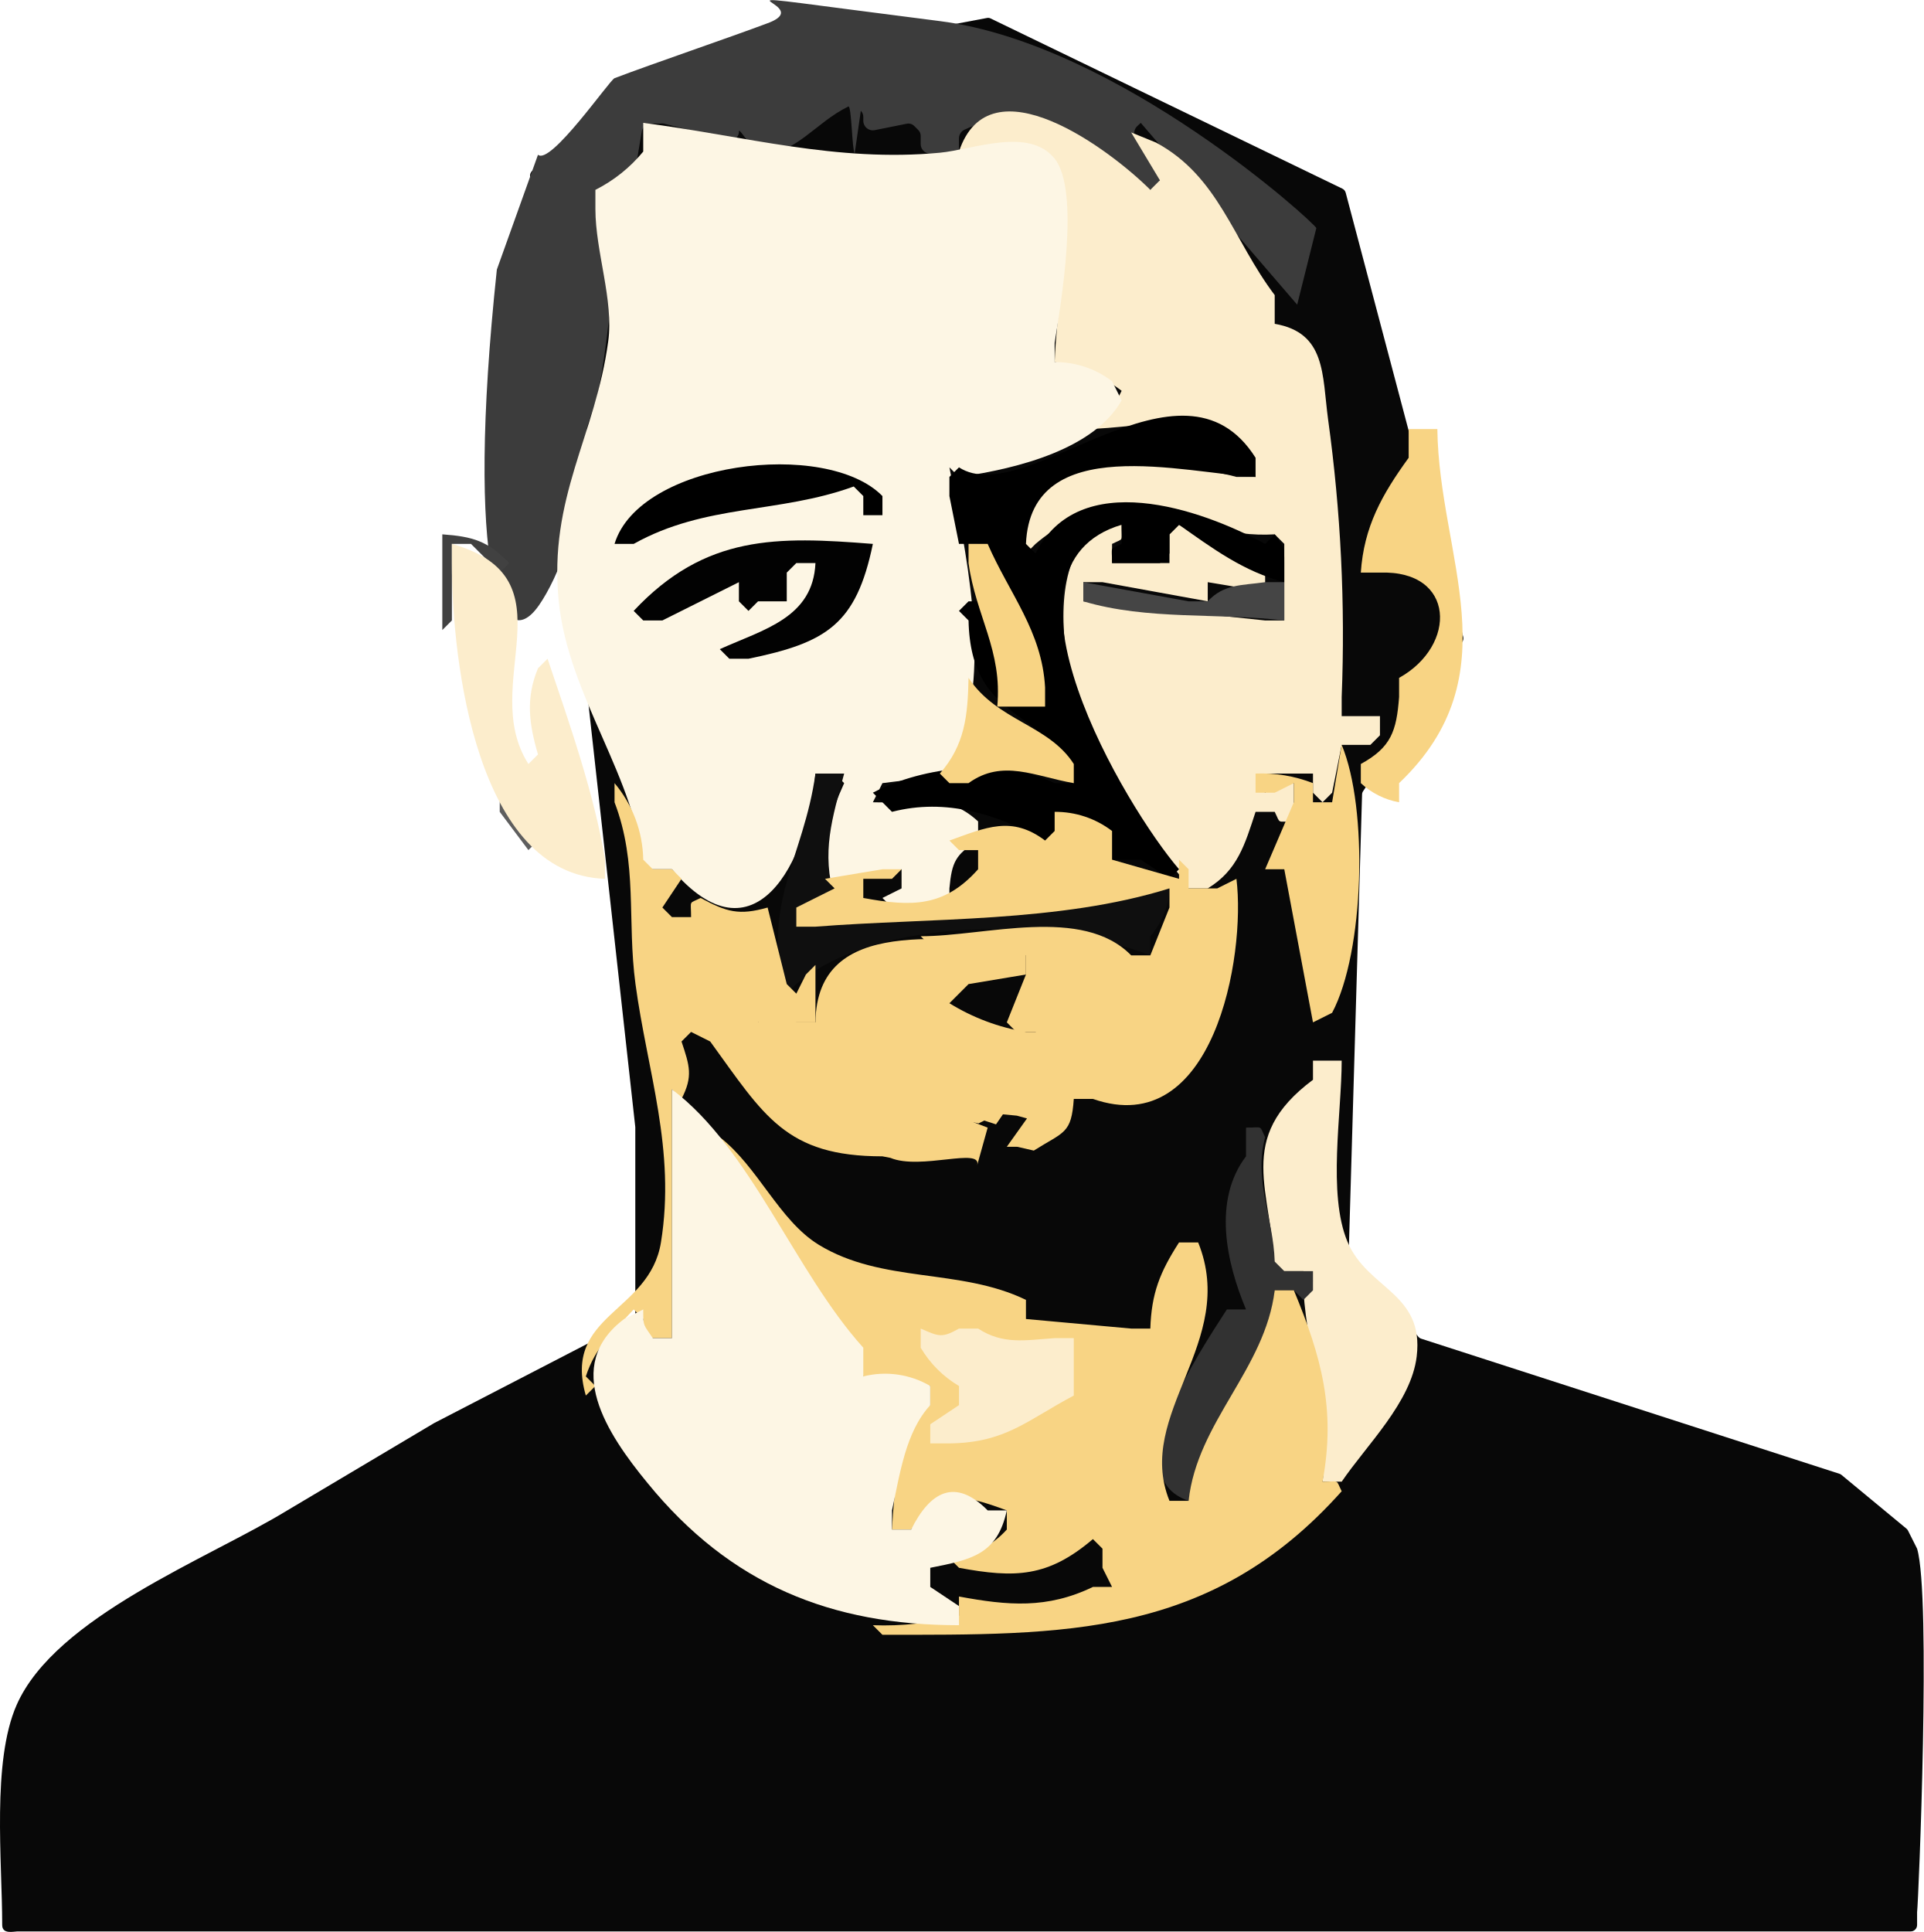
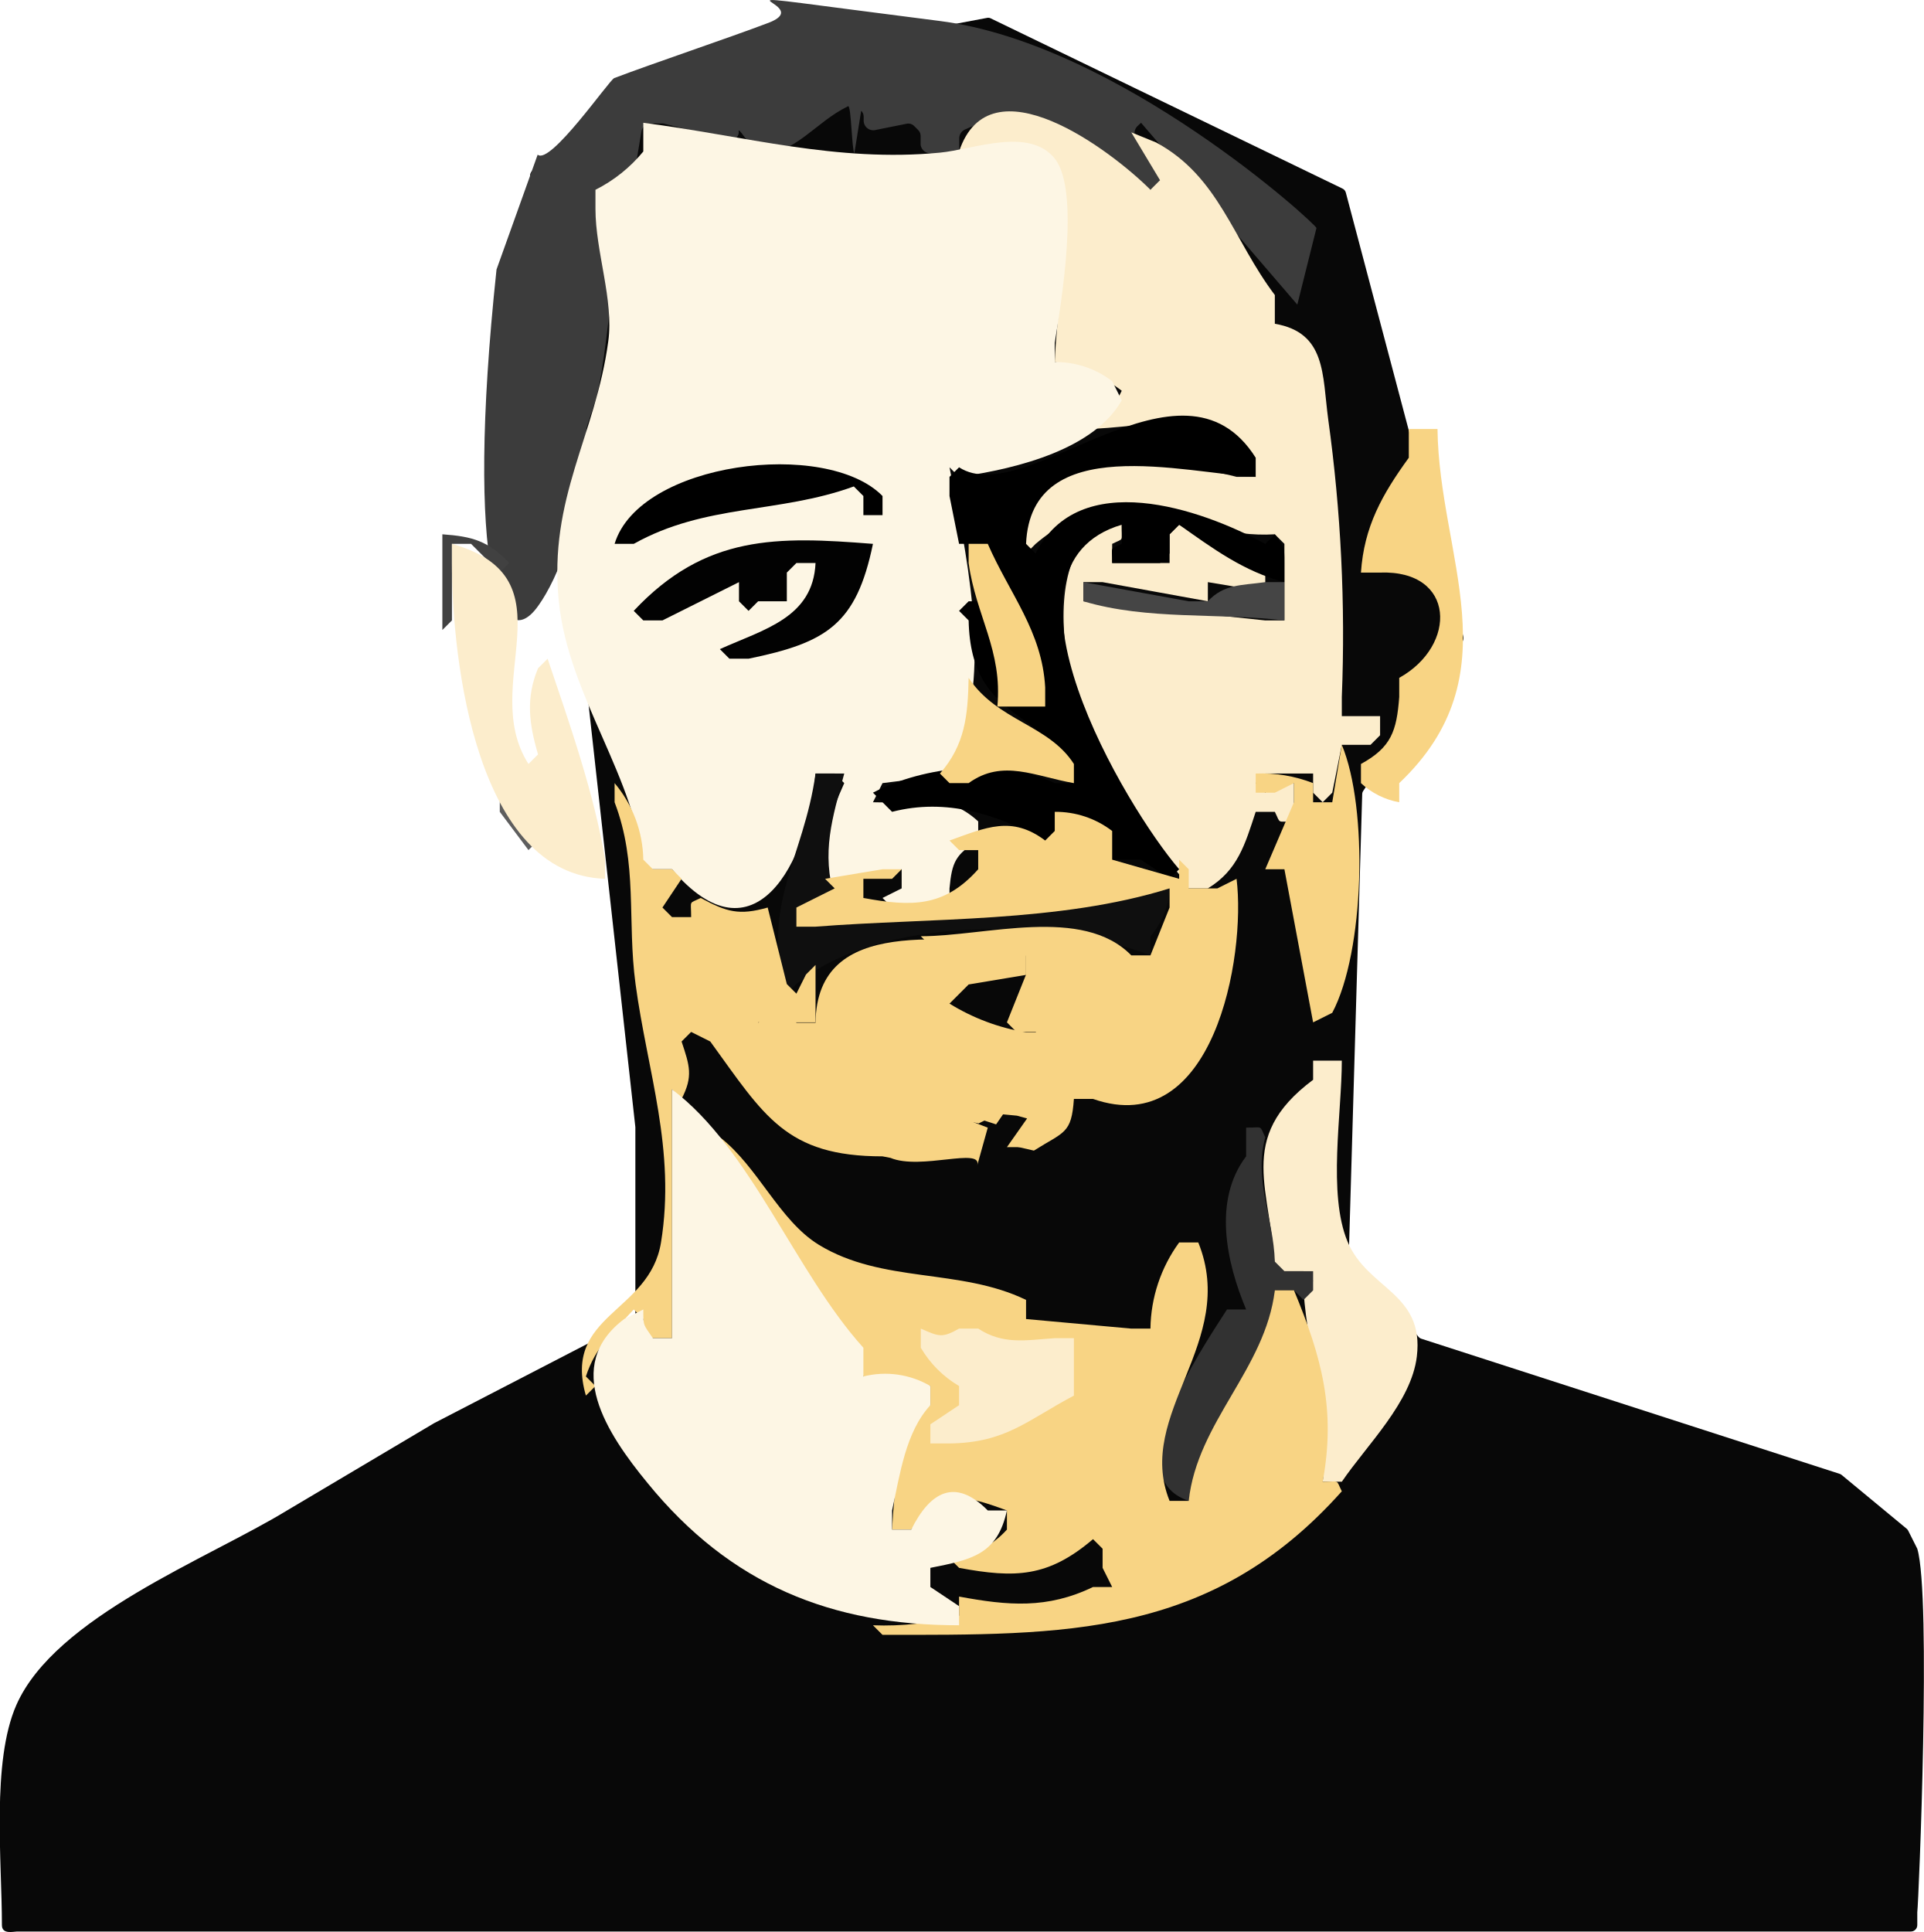
- <svg xmlns="http://www.w3.org/2000/svg" viewBox="0 0 201.06 201.9">
-   <g id="Layer_1" data-name="Layer 1">
-     <path d="M29.8,157c-8.3,5.07-24.22,11.1-28.29,20.33-2.61,5.93-1.51,16.3-1.51,23,0,1,1.21.67,1.57.67h197.9a.67.67,0,0,0,.67-.67V199c.15-1.24,1.48-33.08,0-38h0l-.94-1.87a.62.62,0,0,0-.17-.22l-6.77-5.6a.61.61,0,0,0-.22-.13l-43.72-14.12a.66.66,0,0,1-.31-.21l-7.12-8.79a.63.63,0,0,1-.14-.44l1.38-47.43a.63.63,0,0,1,.11-.35l10.37-15.59a.73.73,0,0,0,.09-.54L140.42,19.3a.67.67,0,0,0-.36-.43L103.33,1.1a.58.58,0,0,0-.41-.06L64.34,8.29a.73.73,0,0,0-.35.18l-8.63,8.58a.69.69,0,0,0-.19.55l11,99.35s0,0,0,.07v19.57a.68.68,0,0,1-.37.6L45.14,147.88" transform="translate(0.23 0.84)" style="fill:#080808" />
-     <path d="M135.35,31l2-8c0-.39-20.64-19.26-39.39-21.64-29.47-3.75-11.82-2-18,.24C75.91,3.12,68,5.81,64,7.33c-.51.19-6.7,9.15-8,8l-4.3,12c-3.36,31.61.48,40.69,4.39,35.1,1.95-2.79,4.79-9.46,5-18.34,0-.53.93-2.61,1.29-4.41,1.51-7.65,2.5-24.28,1.77-22.13a.9.9,0,0,0,.21.9h0a.88.88,0,0,0,1.24,0l.18-.18a.89.89,0,0,0,.25-.48l.82-4.92a1,1,0,0,1,.94-.8h1a1.24,1.24,0,0,1,.33,0l6.76,1.69A.87.87,0,0,0,77,12.88h0c0-.48,1.7,2.41,2.19,2.41,3.81,0,5.77-3.31,9.25-5,.33-.17.39,4.64.66,4.91l.64-4.46a.87.87,0,0,1,.26.62v.47a1,1,0,0,0,1.15.94l3.39-.68a.86.86,0,0,1,.79.24l.41.41a.87.87,0,0,1,.26.62v.89a1,1,0,0,0,.73.93l2.08.52a1,1,0,0,0,1.19-.93V13.6a1,1,0,0,1,.54-.87c7-3.32,13.25.5,18.06,5.82a1.34,1.34,0,0,0,1,.45h.06A1.34,1.34,0,0,0,121,17.66v-.21a1.32,1.32,0,0,0-.27-.81l-2.23-3a1,1,0,0,1,.09-1.26L119,12" transform="translate(0.23 0.84)" style="fill:#3c3c3c" />
-     <path d="M100,15c14.71-3.46,10.35,12.27,10,22a15.36,15.36,0,0,1,7,3l-1,2-4,1,1,1c6.63,0,15.48-3.17,18,5h-2c-7.19-1.9-23.91-3.69-22,8l1-1c9.22-7.8,15.41-.41,25-1l1,1v8h-2l-19-2V60h2l11,2V60l6,1V59l-9-5-1,1v2l-1,1h-5V56c1.3-.65,1-.15,1-2h-2c-8.28,4.72-2.16,24.54,2.56,30.9,2,2.69,4.78,4.15,6.44,7.1h2c3.13-1.9,3.88-4.59,5-8h2c.65,1.3.15,1,2,1V81h-2l-1,1-1-1,1-1h5v2l1,1,1-1,1-5h3l1-1V74h-4V72a163.89,163.89,0,0,0-1.42-29c-.63-4.68-.2-9.07-5.58-10V30c-4.37-5.79-5.85-12.4-12.4-15.94L118,13l3,5-1,1C115.87,14.87,103.21,5.32,100,15Z" transform="translate(0.23 0.84)" style="fill:#fcedcc" />
-     <path d="M67,12v3a15.49,15.49,0,0,1-5,4v2c0,4.46,1.93,9.55,1.34,13.83C62,44.75,57.08,51.12,58.17,62c1,10,8.21,18.57,8.83,28h3c8.59,10.11,14.24-.76,15-10h2l1,1a38.49,38.49,0,0,0-3,10h2l7-1v2l-2,1,1,1h6V92c.26-2.77.63-3.55,3-5V85c-3.48-3.2-6.63-1.84-11-2l1-2,8-1V77c3.42-8.14.63-20.61-1-29l1,1c6.39-.89,14.18-3,17-8l-1-2a9.74,9.74,0,0,0-6-2V35c.65-4.11,2.68-15.91,0-19.26s-8.54-.94-12-.62C87.2,16.14,77.66,13.38,67,12Z" transform="translate(0.23 0.84)" style="fill:#fdf6e4" />
-     <path d="M100,48l-1,1v2l1,5h2c3.32,5.61,6.84,10.31,7,17h-5V71c.79-3.4,0-5.7-1-9h-2l-1,1,1,1c.23,11.07,8.54,8.87,11,17h-2c-5.5-2.65-13.64-1.82-19,1l1,1,1,1c5.66-1.46,10.94.24,16,3l1-1V84c3.55.58,4.76,1.63,6,5h3l3,2,1-1c-5.56-6.46-20.63-31.67-6-36v2c-1.3.65-1,.15-1,2h6V55l1-1c3.56,2.51,6.75,4.88,11,6V58c0-1.8,0-1.52-1-3l-1,1c-6.85-3.74-19.48-8-24,1l-1-1c.51-11.82,16.58-7.38,24-7V47C123.25,34.72,107,52.54,100,48Z" transform="translate(0.23 0.84)" />
-     <path d="M147,44v3c-2.79,3.85-4.68,7.2-5,12h2c7.9-.28,8.09,7.62,2,11v2c-.27,3.57-.83,5.26-4,7v2a7.89,7.89,0,0,0,4,2V81c11.95-11.38,4.15-23.67,4-37Z" transform="translate(0.23 0.84)" style="fill:#f8d484" />
-     <path d="M64,56h2c7.53-4.21,15.14-3.14,23-6l1,1v2h2V51C86.13,45,66.59,47.43,64,56Z" transform="translate(0.23 0.84)" />
-     <path d="M46,55V65l1-1V56h2l3,3,1-1C50.77,55.7,49.2,55.23,46,55Z" transform="translate(0.23 0.84)" style="fill:#414141" />
-     <path d="M66,63l1,1h2l8-4v2l1,1,1-1h3V59l1-1h2c-.26,5.73-5.39,6.92-10,9l1,1h2c8.15-1.68,11.26-3.57,13-12C81,55.21,73.5,55,66,63Z" transform="translate(0.23 0.84)" style="fill:#020202" />
-     <path d="M101,56v2c.75,5.5,3.57,9.17,3,15h5V71c-.32-5.87-3.72-9.78-6-15Z" transform="translate(0.23 0.84)" style="fill:#f8d484" />
-     <path d="M113,60v2c6.71,2,14.07,1.18,21,2V60h-2c-2.48.35-4.31.18-6,2h-2Z" transform="translate(0.23 0.84)" style="fill:#454545" />
-     <path d="M101,70c-.08,3.94-.37,7-3,10l1,1h2c3.56-2.58,7-.68,11,0V79C109.35,74.86,104,74.53,101,70Z" transform="translate(0.23 0.84)" style="fill:#f8d484" />
-     <path d="M140,77l-1,6h-2V81a14.81,14.81,0,0,0-6-1v2h2l2-1v2l-3,7h2l3,16,2-1C142.38,98.64,142.78,83.62,140,77Z" transform="translate(0.23 0.84)" style="fill:#f8d484" />
-     <path d="M85,80c-1.22,8.88-5.85,13.87-3,23l1-1c8.76-7.23,27-6.92,37-3V97a8.12,8.12,0,0,0,2-5h-2c-10.92,4.63-24.45,1.81-36,4l-1-1,1-1c1.48-1,1.2-1,3-1-1.41-4.8-.25-8.3,1-13Z" transform="translate(0.23 0.84)" style="fill:#0f0f0f" />
-     <path d="M103.87,116.66l2.85-4.13-8.74,1L97,115v2l-1,1c-2.78-1.49-4-3-7.14-3L88,114v-6H86l1,1v2H85l-2.19-1.19" transform="translate(0.23 0.84)" style="fill:#f8d484" />
-     <path d="M82,109l-3-1.31L79,106c1.64-.54,1.45.33,2-1.3l1,1.3h3v-6l-1,1-1,2-1-1-2-8c-3,.85-4.28.47-7-1-1.3.65-1,.15-1,2H70l-1-1,2-3-1-1H68l-1-1a12.77,12.77,0,0,0-3-8v2c2.46,6.43,1.29,12.33,2.19,19,1.23,9.12,4.23,17.32,2.66,27-1.2,7.37-10.3,7.5-7.85,16l1-1-1-1c1-3.09,2.85-4.65,5-7l1,1v2h3V113l1,1c1.22-2.36.85-3.46,0-6l1-1,2,1c5.63,7.75,7.88,12,18,12l.83.16c3.17,1.32,9.61-1.16,9.07.78L103,117" transform="translate(0.23 0.84)" style="fill:#f8d484" />
-     <path d="M52,82v2l3,4,1-1Z" transform="translate(0.23 0.84)" style="fill:#5e5e5e" />
-     <path d="M110,84v2l-1,1c-3.48-2.63-6.18-1.37-10,0l1,1h2v2c-3.56,4-7,3.92-12,3V91h3l1-1H92l-6,1,1,1-4,2v2h2c12-.94,25.47-.4,37-4v2l-2,5h-2c-5.1-5.21-15.19-2-22-2l1,1h10v3l-2,5,1,1h2l1,1c.08,4.9.83,8.51-4,11l.7-.39.38.39,1.74.4c3.17-2,3.93-1.73,4.18-5.4h2c12.61,4.42,16-14.89,15-23l-2,1h-3V90l-1-1v2l-7-2V86A9.74,9.74,0,0,0,110,84Z" transform="translate(0.23 0.84)" style="fill:#f8d484" />
-     <path d="M89.71,116.46c1.9-.12,4.69,2.27,6.34,2.2,1.23,0,1.62-3.14,6-2.1l2-1,2,.19,1.06.29L105,119h2c3.45-3.48,2.09-7.41,2-12h-2a22,22,0,0,1-8-3l1-1,1-1,6-1V99l.66-1.34C99,97.66,85.14,94.59,85,106H83l-1-2-2,1-2,2" transform="translate(0.23 0.84)" style="fill:#f8d484" />
-     <path d="M137,110v2c-8.25,6.15-4.25,11.54-4,20h3l1,1-1,1c.46,7.19,2.93,12.59,2,20h2c2.62-3.85,7.27-8.31,7.84-13.09.8-6.67-5.15-7-7.24-12S140,115.52,140,110Z" transform="translate(0.23 0.84)" style="fill:#fcedcc" />
-     <path d="M130,117v3c-3.46,4.56-2.1,11,0,16h-2c-2.86,4.46-11.68,17.44-4,20,1.56-8.09,8.46-13.55,9-22h2l1,1,1-1v-2h-3l-1-1c-.14-4.61-2.22-8.46-1-13C131.35,116.7,131.85,117,130,117Z" transform="translate(0.23 0.84)" style="fill:#323232" />
-     <path d="M75,118v2c4.29,6.55,12.92,16,15,23h2l5,1v2H95a62.7,62.7,0,0,0-2,13h2c3.2-4.24,5.32-3.71,10-2v2a9.1,9.1,0,0,1-6,3l1,1c5.88,1.09,9.3,1,14-3l1,1v2l1,2h-2c-4.79,2.31-8.88,1.95-14,1v2a30.58,30.58,0,0,1-9,1l1,1c18.92,0,34.3.36,48-15-.65-1.3-.15-1-2-1,1.39-7.51-.09-13-3-20h-2c-1,8.24-8.1,13.74-9,22h-2c-3.68-9.12,7.21-16.58,3-27h-2c-2,3.11-2.88,5.31-3,9h-2l-11-1v-2c-6.92-3.35-15-1.69-21.66-5.76C81.19,126.69,79,121.1,75,118Z" transform="translate(0.23 0.84)" style="fill:#f8d484" />
-     <path d="M96,138v2a11.35,11.35,0,0,0,4,4v2l-3,2v2h2c5.89-.07,8.14-2.43,13-5v-6h-2c-3.09.21-5.38.7-8-1h-2C98.22,139,97.92,138.84,96,138Z" transform="translate(0.23 0.84)" style="fill:#fcedcc" />
-     <path d="M47,56v2c0,10.34,2.6,32.56,16,33V89c-1.06-6.7-3.8-14.5-6-21l-1,1c-1.3,3.11-.94,5.81,0,9l-1,1C49.67,70.67,59.84,59.62,47,56Z" transform="translate(0.23 0.84)" style="fill:#fcedcc" />
-   </g>
-   <g id="light_colour" data-name="light colour">
-     <path d="M70,113v26H68c-1-1.48-1-1.2-1-3l-2,1c-6.49,4.89-1.78,12,2.44,17.13C76.11,164.77,86.66,169,100,169v-2l-3-2v-2c4.33-.86,7-1.38,8-6h-2c-3.39-3.42-6-2-8,2H93v-2c.83-3.78,1.4-8.17,4-11v-2a9.32,9.32,0,0,0-7-1v-3C82.85,132.08,78.27,119.22,70,113Z" transform="translate(0.23 0.84)" style="fill:#fdf6e4" />
+ <svg xmlns="http://www.w3.org/2000/svg" id="Layer_1" data-name="Layer 1" viewBox="0 0 201.06 201.88">
+   <g id="Layer_1-2" data-name="Layer 1">
+     <path d="M30,157.84c-8.3,5.07-24.22,11.1-28.29,20.33-2.61,5.93-1.51,16.3-1.51,23,0,1,1.21.67,1.57.67H199.7a.67.67,0,0,0,.67-.67v-1.33c.15-1.24,1.48-33.08,0-38h0l-.94-1.87a.62.62,0,0,0-.17-.22l-6.77-5.6a.61.61,0,0,0-.22-.13L148.55,139.9a.66.66,0,0,1-.31-.21l-7.12-8.79a.63.63,0,0,1-.14-.44L142.36,83a.63.63,0,0,1,.11-.35l10.37-15.59a.73.73,0,0,0,.09-.54L140.65,20.14a.65.65,0,0,0-.36-.43L103.56,1.94a.58.58,0,0,0-.41-.06L64.57,9.13a.78.78,0,0,0-.35.18l-8.63,8.58a.7.7,0,0,0-.19.55l11,99.35v19.64a.68.68,0,0,1-.37.6L45.37,148.72" transform="translate(0 -0.01)" style="fill:#080808" />
+     <path d="M135.58,31.84l2-8c0-.39-20.64-19.26-39.39-21.64-29.47-3.75-11.82-2-18,.24-4,1.52-12,4.21-16,5.73-.51.19-6.7,9.15-8,8l-4.3,12c-3.36,31.61.48,40.69,4.39,35.1,2-2.79,4.79-9.46,5-18.34,0-.53.93-2.61,1.29-4.41,1.51-7.65,2.5-24.28,1.77-22.13a.9.9,0,0,0,.21.9h0a.88.88,0,0,0,1.24,0l.18-.18a.89.89,0,0,0,.25-.48l.82-4.92a1,1,0,0,1,.94-.8h1.33l6.76,1.69A.86.86,0,0,0,77.19,14a.78.78,0,0,0,0-.3h0c0-.48,1.7,2.41,2.19,2.41,3.81,0,5.77-3.31,9.25-5,.33-.17.39,4.64.66,4.91L90,11.58a.85.85,0,0,1,.26.62v.47a1,1,0,0,0,1,.95h.1l3.39-.68a.86.86,0,0,1,.79.24l.41.41a.85.85,0,0,1,.26.62v.89A1,1,0,0,0,97,16l2.08.52a1,1,0,0,0,1.17-.79.68.68,0,0,0,0-.14V14.44a1,1,0,0,1,.54-.87c7-3.32,13.25.5,18.06,5.82a1.32,1.32,0,0,0,1,.45h.06a1.34,1.34,0,0,0,1.34-1.34v-.21a1.32,1.32,0,0,0-.27-.81l-2.23-3a1,1,0,0,1,.09-1.26l.41-.38" transform="translate(0 -0.01)" style="fill:#3c3c3c" />
+     <path d="M100.23,15.84c14.71-3.46,10.35,12.27,10,22a15.39,15.39,0,0,1,7,3l-1,2-4,1,1,1c6.63,0,15.48-3.17,18,5h-2c-7.19-1.9-23.91-3.69-22,8l1-1c9.22-7.8,15.41-.41,25-1l1,1v8h-2l-19-2v-2h2l11,2v-2l6,1v-2l-9-5-1,1v2l-1,1h-5v-2c1.3-.65,1-.15,1-2h-2c-8.28,4.72-2.16,24.54,2.56,30.9,2,2.69,4.78,4.15,6.44,7.1h2c3.13-1.9,3.88-4.59,5-8h2c.65,1.3.15,1,2,1v-4h-2l-1,1-1-1,1-1h5v2l1,1,1-1,1-5h3l1-1v-2h-4v-2a163.52,163.52,0,0,0-1.42-29c-.63-4.68-.2-9.07-5.58-10v-3c-4.37-5.79-5.85-12.4-12.4-15.94l-2.6-1.06,3,5-1,1C116.1,15.71,103.44,6.16,100.23,15.84Z" transform="translate(0 -0.01)" style="fill:#fcedcc" />
+     <path d="M67.23,12.84v3a15.41,15.41,0,0,1-5,4v2c0,4.46,1.93,9.55,1.34,13.83C62.23,45.59,57.31,52,58.4,62.84c1,10,8.21,18.57,8.83,28h3c8.59,10.11,14.24-.76,15-10h2l1,1a38.46,38.46,0,0,0-3,10h2l7-1v2l-2,1,1,1h6v-2c.26-2.77.63-3.55,3-5v-2c-3.48-3.2-6.63-1.84-11-2l1-2,8-1v-3c3.42-8.14.63-20.61-1-29l1,1c6.39-.89,14.18-3,17-8l-1-2a9.7,9.7,0,0,0-6-2v-2c.65-4.11,2.68-15.91,0-19.26s-8.54-.94-12-.62C87.43,17,77.89,14.22,67.23,12.84Z" transform="translate(0 -0.01)" style="fill:#fdf6e4" />
+     <path d="M100.23,48.84l-1,1v2l1,5h2c3.32,5.61,6.84,10.31,7,17h-5v-2c.79-3.4,0-5.7-1-9h-2l-1,1,1,1c.23,11.07,8.54,8.87,11,17h-2c-5.5-2.65-13.64-1.82-19,1l1,1,1,1c5.66-1.46,10.94.24,16,3l1-1v-2c3.55.58,4.76,1.63,6,5h3l3,2,1-1c-5.56-6.46-20.63-31.67-6-36v2c-1.3.65-1,.15-1,2h6v-3l1-1c3.56,2.51,6.75,4.88,11,6v-2c0-1.8,0-1.52-1-3l-1,1c-6.85-3.74-19.48-8-24,1l-1-1c.51-11.82,16.58-7.38,24-7v-2C123.48,35.56,107.23,53.38,100.23,48.84Z" transform="translate(0 -0.01)" />
+     <path d="M147.23,44.84v3c-2.79,3.85-4.68,7.2-5,12h2c7.9-.28,8.09,7.62,2,11v2c-.27,3.57-.83,5.26-4,7v2a7.89,7.89,0,0,0,4,2v-2c12-11.38,4.15-23.67,4-37Z" transform="translate(0 -0.01)" style="fill:#f8d484" />
+     <path d="M64.23,56.84h2c7.53-4.21,15.14-3.14,23-6l1,1v2h2v-2C86.36,45.84,66.82,48.27,64.23,56.84Z" transform="translate(0 -0.01)" />
+     <path d="M46.23,55.84v10l1-1v-8h2l3,3,1-1C51,56.54,49.43,56.07,46.23,55.84Z" transform="translate(0 -0.01)" style="fill:#414141" />
+     <path d="M66.23,63.84l1,1h2l8-4v2l1,1,1-1h3v-3l1-1h2c-.26,5.73-5.39,6.92-10,9l1,1h2c8.15-1.68,11.26-3.57,13-12C81.23,56.05,73.73,55.84,66.23,63.84Z" transform="translate(0 -0.01)" style="fill:#020202" />
+     <path d="M101.23,56.84v2c.75,5.5,3.57,9.17,3,15h5v-2c-.32-5.87-3.72-9.78-6-15Z" transform="translate(0 -0.01)" style="fill:#f8d484" />
+     <path d="M113.23,60.84v2c6.71,2,14.07,1.18,21,2v-4h-2c-2.48.35-4.31.18-6,2h-2Z" transform="translate(0 -0.01)" style="fill:#454545" />
+     <path d="M101.23,70.84c-.08,3.94-.37,7-3,10l1,1h2c3.56-2.58,7-.68,11,0v-2C109.58,75.7,104.23,75.37,101.23,70.84Z" transform="translate(0 -0.01)" style="fill:#f8d484" />
+     <path d="M140.23,77.84l-1,6h-2v-2a14.81,14.81,0,0,0-6-1v2h2l2-1v2l-3,7h2l3,16,2-1C142.61,99.48,143,84.46,140.23,77.84Z" transform="translate(0 -0.01)" style="fill:#f8d484" />
+     <path d="M85.23,80.84c-1.22,8.88-5.85,13.87-3,23l1-1c8.76-7.23,27-6.92,37-3v-2a8.09,8.09,0,0,0,2-5h-2c-10.92,4.63-24.45,1.81-36,4l-1-1,1-1c1.48-1,1.2-1,3-1-1.41-4.8-.25-8.3,1-13Z" transform="translate(0 -0.01)" style="fill:#0f0f0f" />
+     <path d="M104.1,117.5l2.85-4.13-8.74,1-1,1.47v2l-1,1c-2.78-1.49-4-3-7.14-3l-.86-1v-6h-2l1,1v2h-2L83,110.65" transform="translate(0 -0.01)" style="fill:#f8d484" />
+     <path d="M82.23,109.84l-3-1.31v-1.69c1.64-.54,1.45.33,2-1.3l1,1.3h3v-6l-1,1-1,2-1-1-2-8c-3,.85-4.28.47-7-1-1.3.65-1,.15-1,2h-2l-1-1,2-3-1-1h-2l-1-1a12.75,12.75,0,0,0-3-8v2c2.46,6.43,1.29,12.33,2.19,19,1.23,9.12,4.23,17.32,2.66,27-1.2,7.37-10.3,7.5-7.85,16l1-1-1-1c1-3.09,2.85-4.65,5-7l1,1v2h3v-26l1,1c1.22-2.36.85-3.46,0-6l1-1,2,1c5.63,7.75,7.88,12,18,12l.83.16c3.17,1.32,9.61-1.16,9.07.78l1.1-3.94" transform="translate(0 -0.01)" style="fill:#f8d484" />
+     <path d="M52.23,82.84v2l3,4,1-1Z" transform="translate(0 -0.01)" style="fill:#5e5e5e" />
+     <path d="M110.23,84.84v2l-1,1c-3.48-2.63-6.18-1.37-10,0l1,1h2v2c-3.56,4-7,3.92-12,3v-2h3l1-1h-2l-6,1,1,1-4,2v2h2c12-.94,25.47-.4,37-4v2l-2,5h-2c-5.1-5.21-15.19-2-22-2l1,1h10v3l-2,5,1,1h2l1,1c.08,4.9.83,8.51-4,11l.7-.39.38.39,1.74.4c3.17-2,3.93-1.73,4.18-5.4h2c12.61,4.42,16-14.89,15-23l-2,1h-3v-2l-1-1v2l-7-2v-3A9.7,9.7,0,0,0,110.23,84.84Z" transform="translate(0 -0.01)" style="fill:#f8d484" />
+     <path d="M89.94,117.3c1.9-.12,4.69,2.27,6.34,2.2,1.23,0,1.62-3.14,6-2.1l2-1,2,.19,1.06.29-2.11,3h2c3.45-3.48,2.09-7.41,2-12h-2a22,22,0,0,1-8-3l1-1,1-1,6-1v-2l.66-1.34c-8.66,0-22.52-3.07-22.66,8.34h-2l-1-2-2,1-2,2" transform="translate(0 -0.01)" style="fill:#f8d484" />
+     <path d="M137.23,110.84v2c-8.25,6.15-4.25,11.54-4,20h3l1,1-1,1c.46,7.19,2.93,12.59,2,20h2c2.62-3.85,7.27-8.31,7.84-13.09.8-6.67-5.15-7-7.24-12s-.6-13.39-.6-18.91Z" transform="translate(0 -0.01)" style="fill:#fcedcc" />
+     <path d="M130.23,117.84v3c-3.46,4.56-2.1,11,0,16h-2c-2.86,4.46-11.68,17.44-4,20,1.56-8.09,8.46-13.55,9-22h2l1,1,1-1v-2h-3l-1-1c-.14-4.61-2.22-8.46-1-13C131.58,117.54,132.08,117.84,130.23,117.84Z" transform="translate(0 -0.01)" style="fill:#323232" />
+     <path d="M75.23,118.84v2c4.29,6.55,12.92,16,15,23h2l5,1v2h-2a62.81,62.81,0,0,0-2,13h2c3.2-4.24,5.32-3.71,10-2v2a9.08,9.08,0,0,1-6,3l1,1c5.88,1.09,9.3,1,14-3l1,1v2l1,2h-2c-4.79,2.31-8.88,1.95-14,1v2a30.35,30.35,0,0,1-9,1l1,1c18.92,0,34.3.36,48-15-.65-1.3-.15-1-2-1,1.39-7.51-.09-13-3-20h-2c-1,8.24-8.1,13.74-9,22h-2c-3.68-9.12,7.21-16.58,3-27h-2a15.62,15.62,0,0,0-3,9h-2l-11-1v-2c-6.92-3.35-15-1.69-21.66-5.76C81.42,127.53,79.23,121.94,75.23,118.84Z" transform="translate(0 -0.01)" style="fill:#f8d484" />
+     <path d="M96.23,138.84v2a11.27,11.27,0,0,0,4,4v2l-3,2v2h2c5.89-.07,8.14-2.43,13-5v-6h-2c-3.09.21-5.38.7-8-1h-2C98.45,139.84,98.15,139.68,96.23,138.84Z" transform="translate(0 -0.01)" style="fill:#fcedcc" />
+     <path d="M70.23,113.84v26h-2c-1-1.48-1-1.2-1-3l-2,1c-6.49,4.89-1.78,12,2.44,17.13,8.67,10.64,19.22,14.87,32.56,14.87v-2l-3-2v-2c4.33-.86,7-1.38,8-6h-2c-3.39-3.42-6-2-8,2h-2v-2c.83-3.78,1.4-8.17,4-11v-2a9.32,9.32,0,0,0-7-1v-3C83.08,132.92,78.5,120.06,70.23,113.84Z" transform="translate(0 -0.01)" style="fill:#fdf6e4" />
+     <path d="M47.23,56.84v2c0,10.34,2.6,32.56,16,33v-2c-1.06-6.7-3.8-14.5-6-21l-1,1c-1.3,3.11-.94,5.81,0,9l-1,1C49.9,71.51,60.07,60.46,47.23,56.84Z" transform="translate(0 -0.01)" style="fill:#fcedcc" />
  </g>
</svg>
